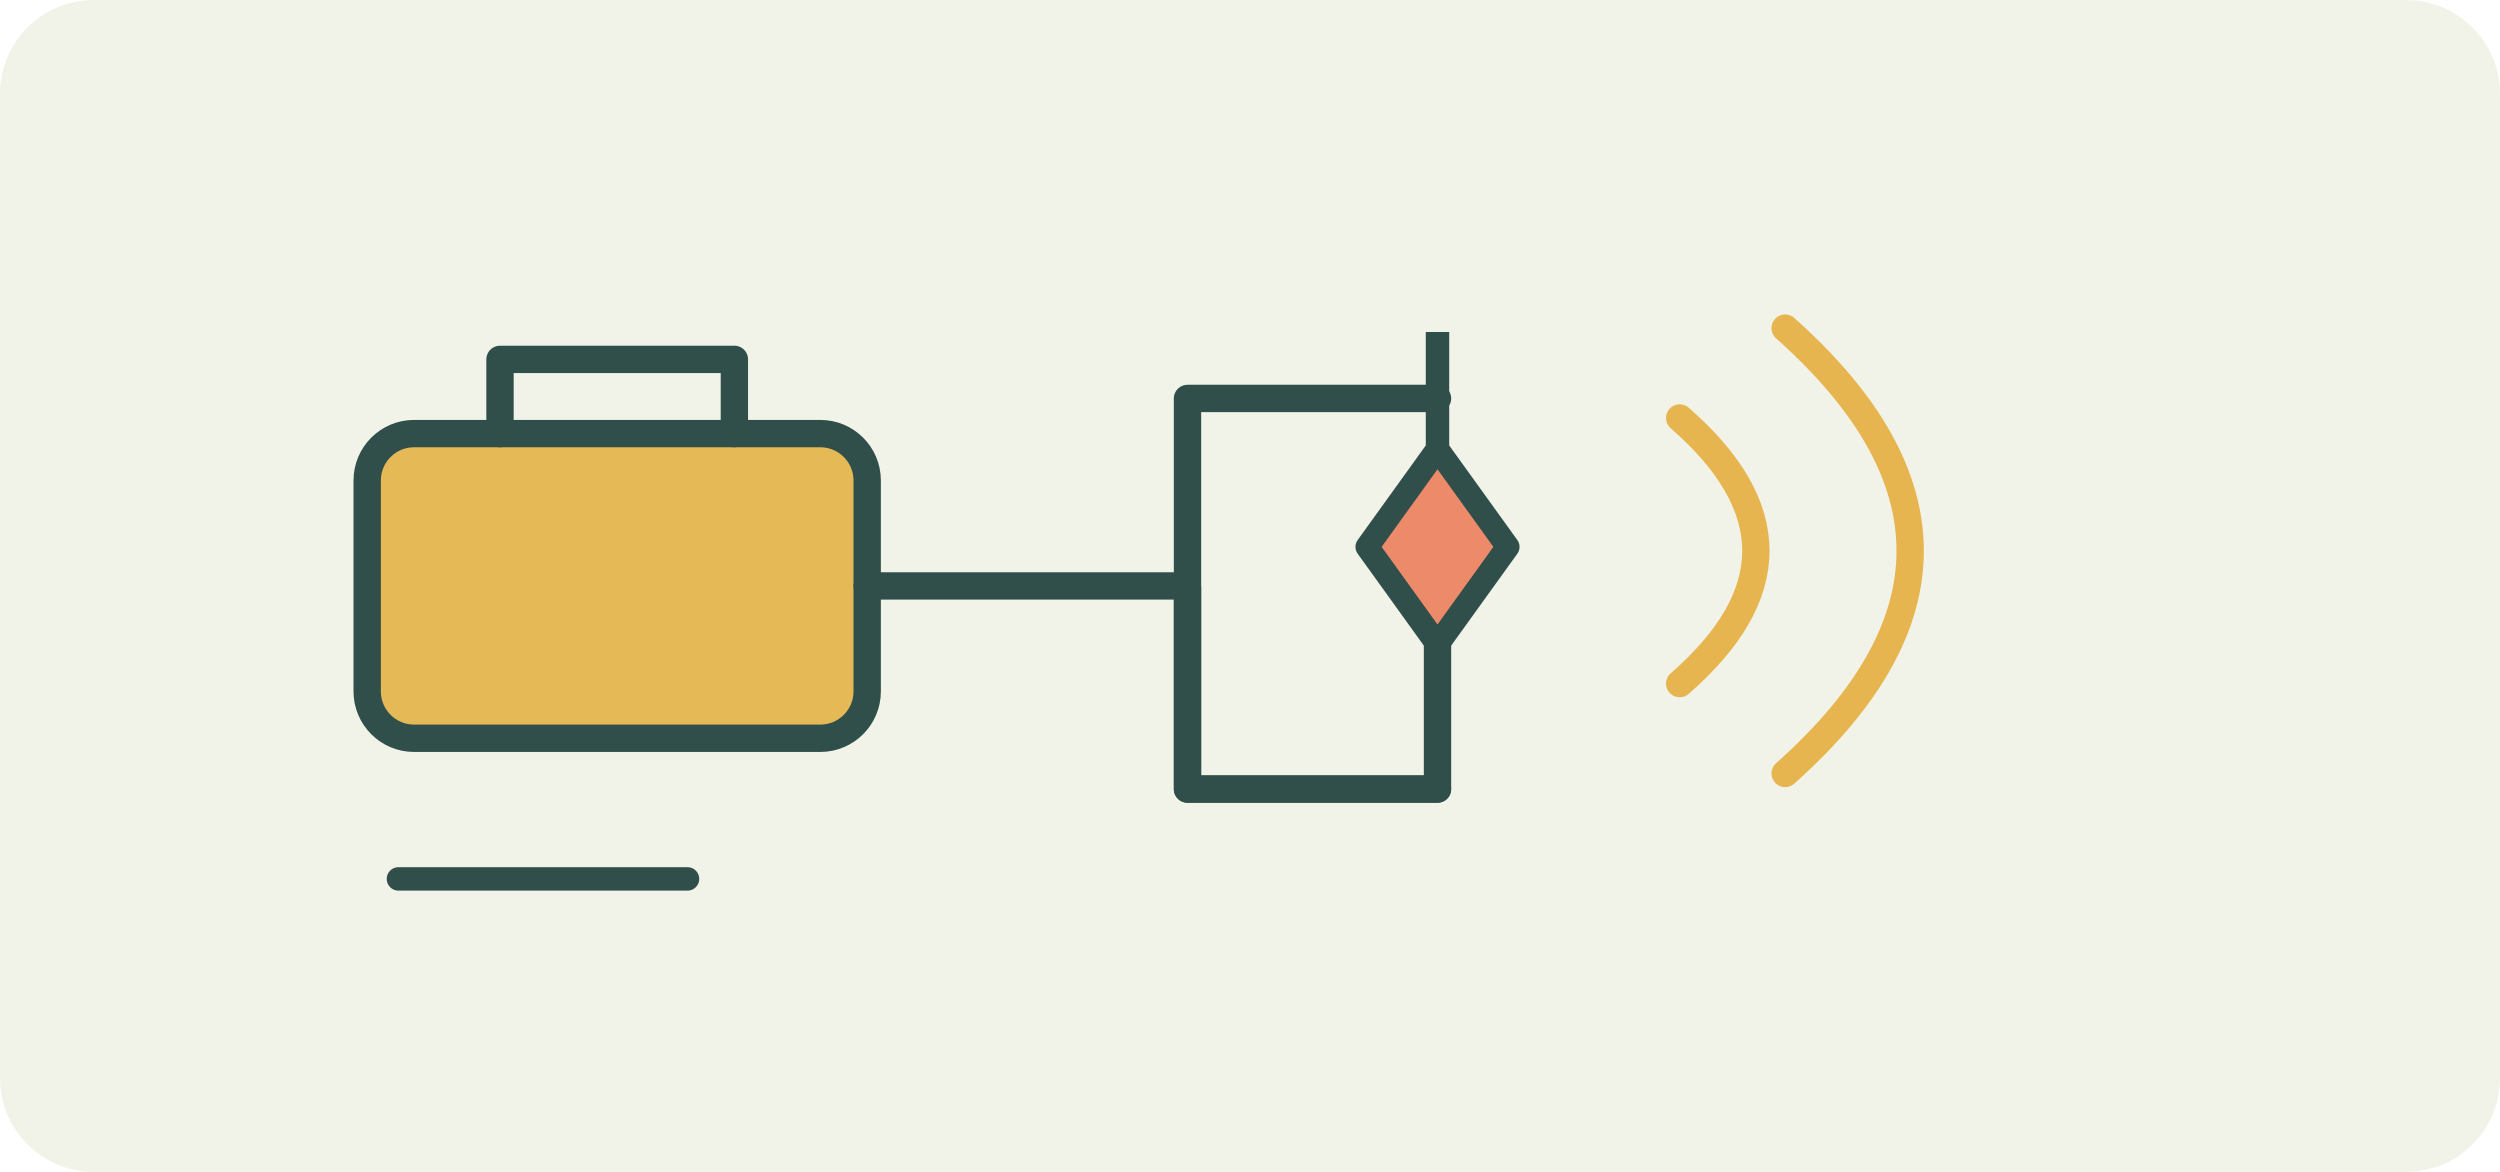
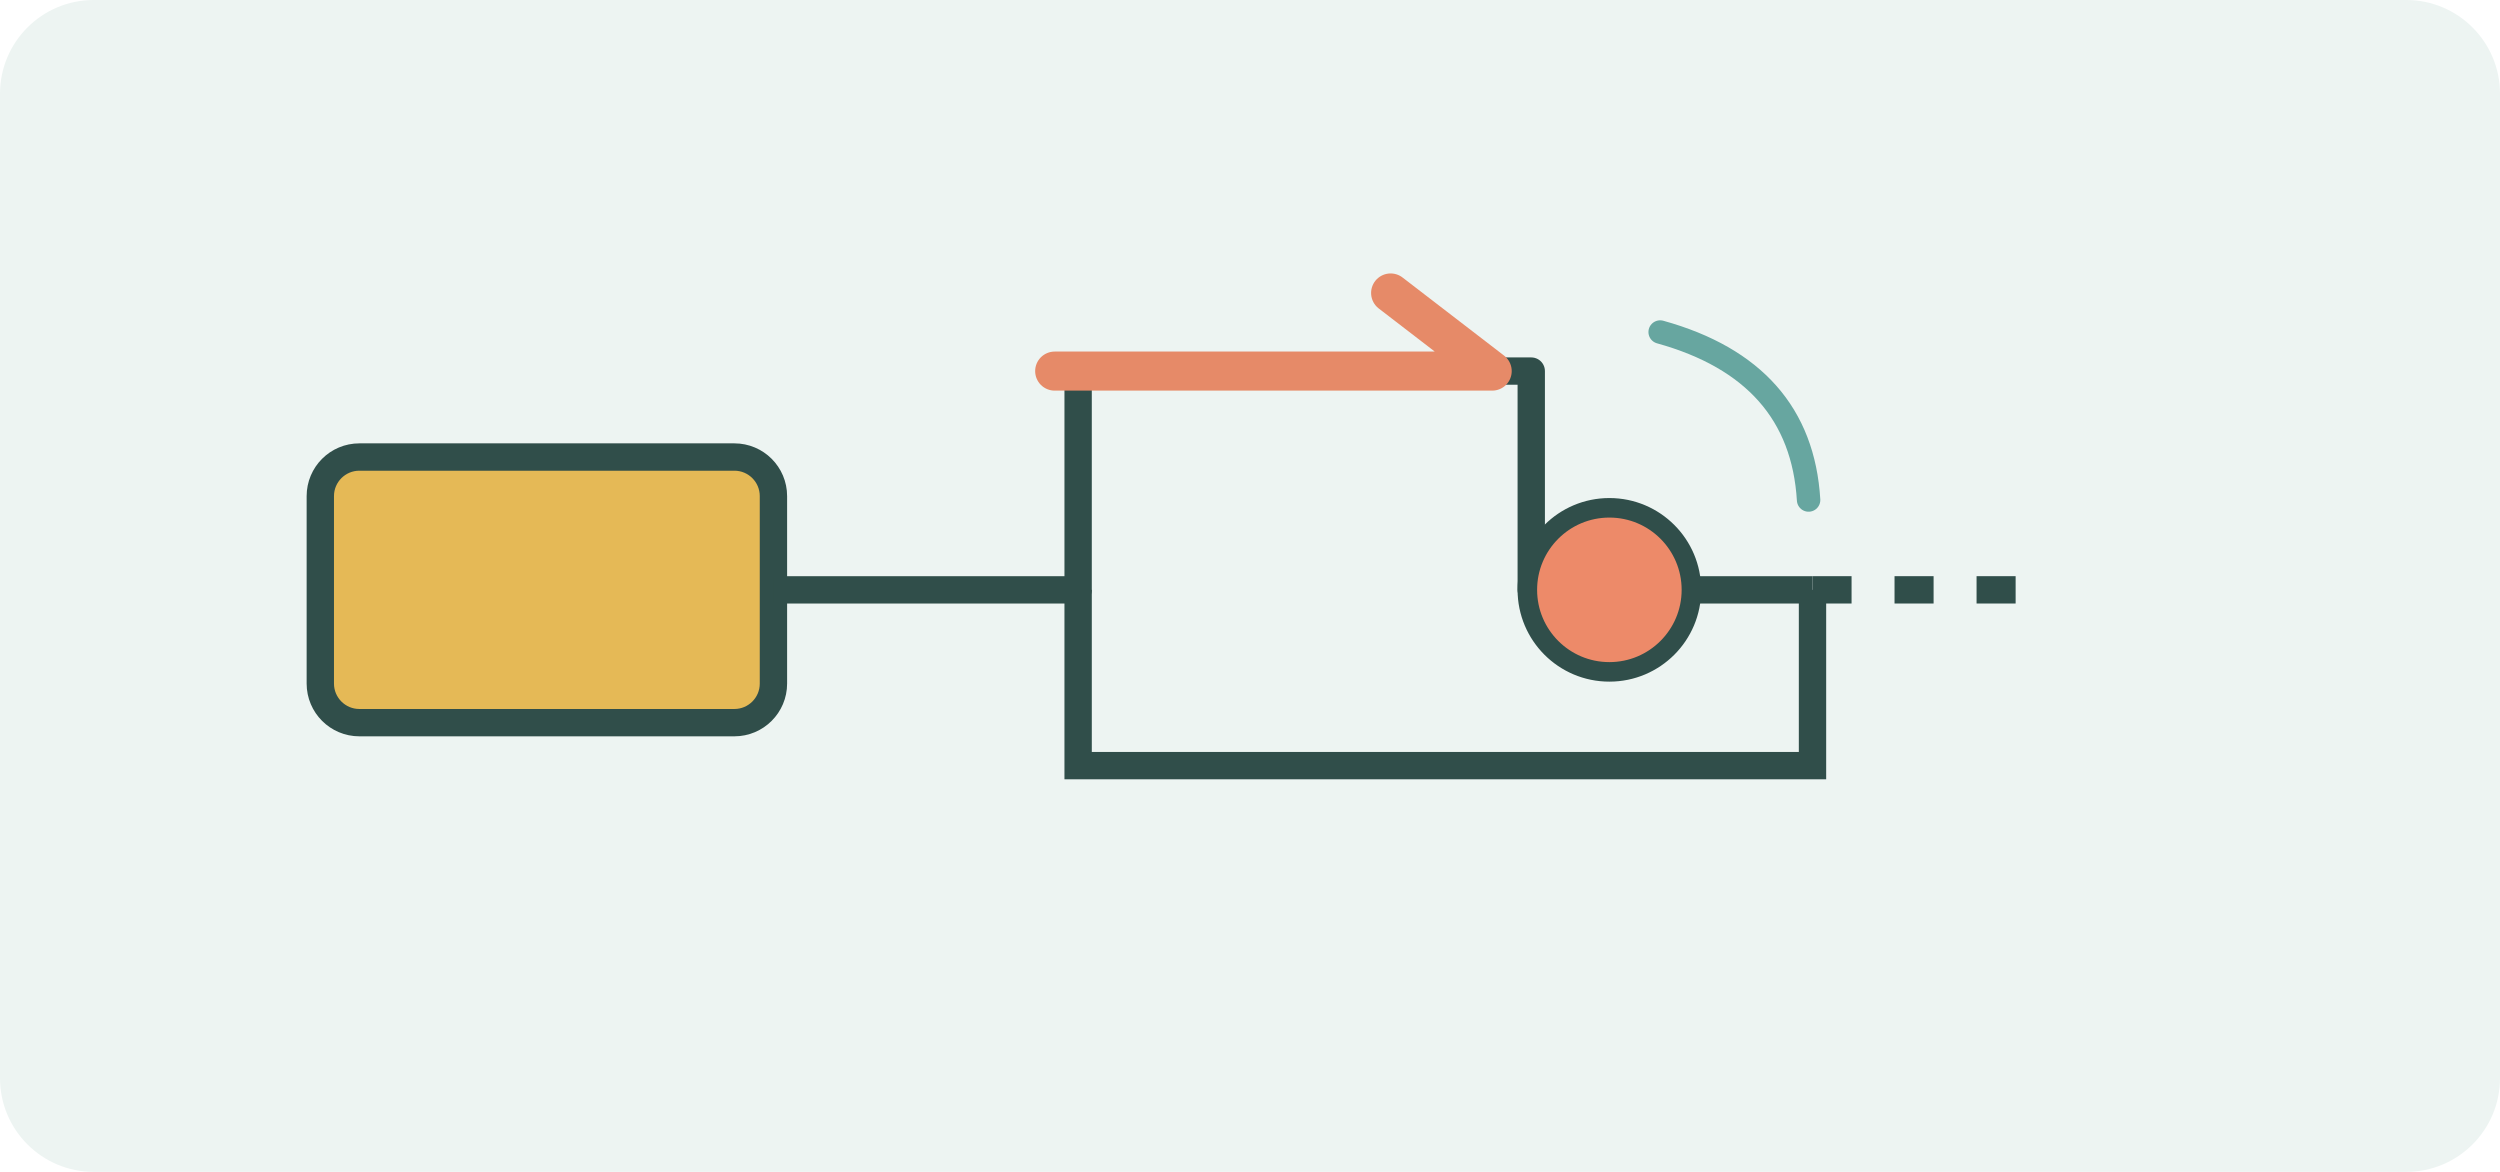
<svg xmlns="http://www.w3.org/2000/svg" viewBox="0 0 640 300">
-   <rect width="640" height="300" rx="24" fill="#f2f3e8" />
-   <rect x="94" y="111" width="128" height="78" rx="12" fill="#e5b956" stroke="#304e4a" stroke-width="7" />
-   <path d="M128 111V92h60v19M222 150h82v-48h64M222 150h82v52h64" fill="none" stroke="#304e4a" stroke-width="7" stroke-linejoin="round" stroke-linecap="round" />
-   <path d="M368 85v30l-18 25 18 25 18-25-18-25" fill="#ed8a69" stroke="#304e4a" stroke-width="6" stroke-linejoin="round" />
-   <path d="M368 165v37h-64v-52" fill="none" stroke="#304e4a" stroke-width="7" stroke-linejoin="round" />
-   <path d="M102 225h74" stroke="#304e4a" stroke-width="6" stroke-linecap="round" />
-   <path d="M430 107q39 34 0 68M457 84q64 57 0 114" fill="none" stroke="#e7b54f" stroke-width="7" stroke-linecap="round" />
+   <rect width="640" height="300" rx="24" fill="#edf4f2" />
+   <rect x="82" y="117" width="116" height="68" rx="10" fill="#e5b956" stroke="#304e4a" stroke-width="7" />
+   <path d="M198 151h78v-56h116v56h72" fill="none" stroke="#304e4a" stroke-width="7" stroke-linejoin="round" />
+   <path d="M464 151h60" fill="none" stroke="#304e4a" stroke-width="7" stroke-dasharray="10 11" />
+   <path d="M270 95h112l-26-20" fill="none" stroke="#e68a68" stroke-width="10" stroke-linecap="round" stroke-linejoin="round" />
+   <path d="M464 151v45h-188v-45" fill="none" stroke="#304e4a" stroke-width="7" />
+   <circle cx="412" cy="151" r="21" fill="#ed8a69" stroke="#304e4a" stroke-width="5" />
+   <path d="M425 85q36 10 38 43" fill="none" stroke="#67a6a0" stroke-width="6" stroke-linecap="round" />
</svg>
